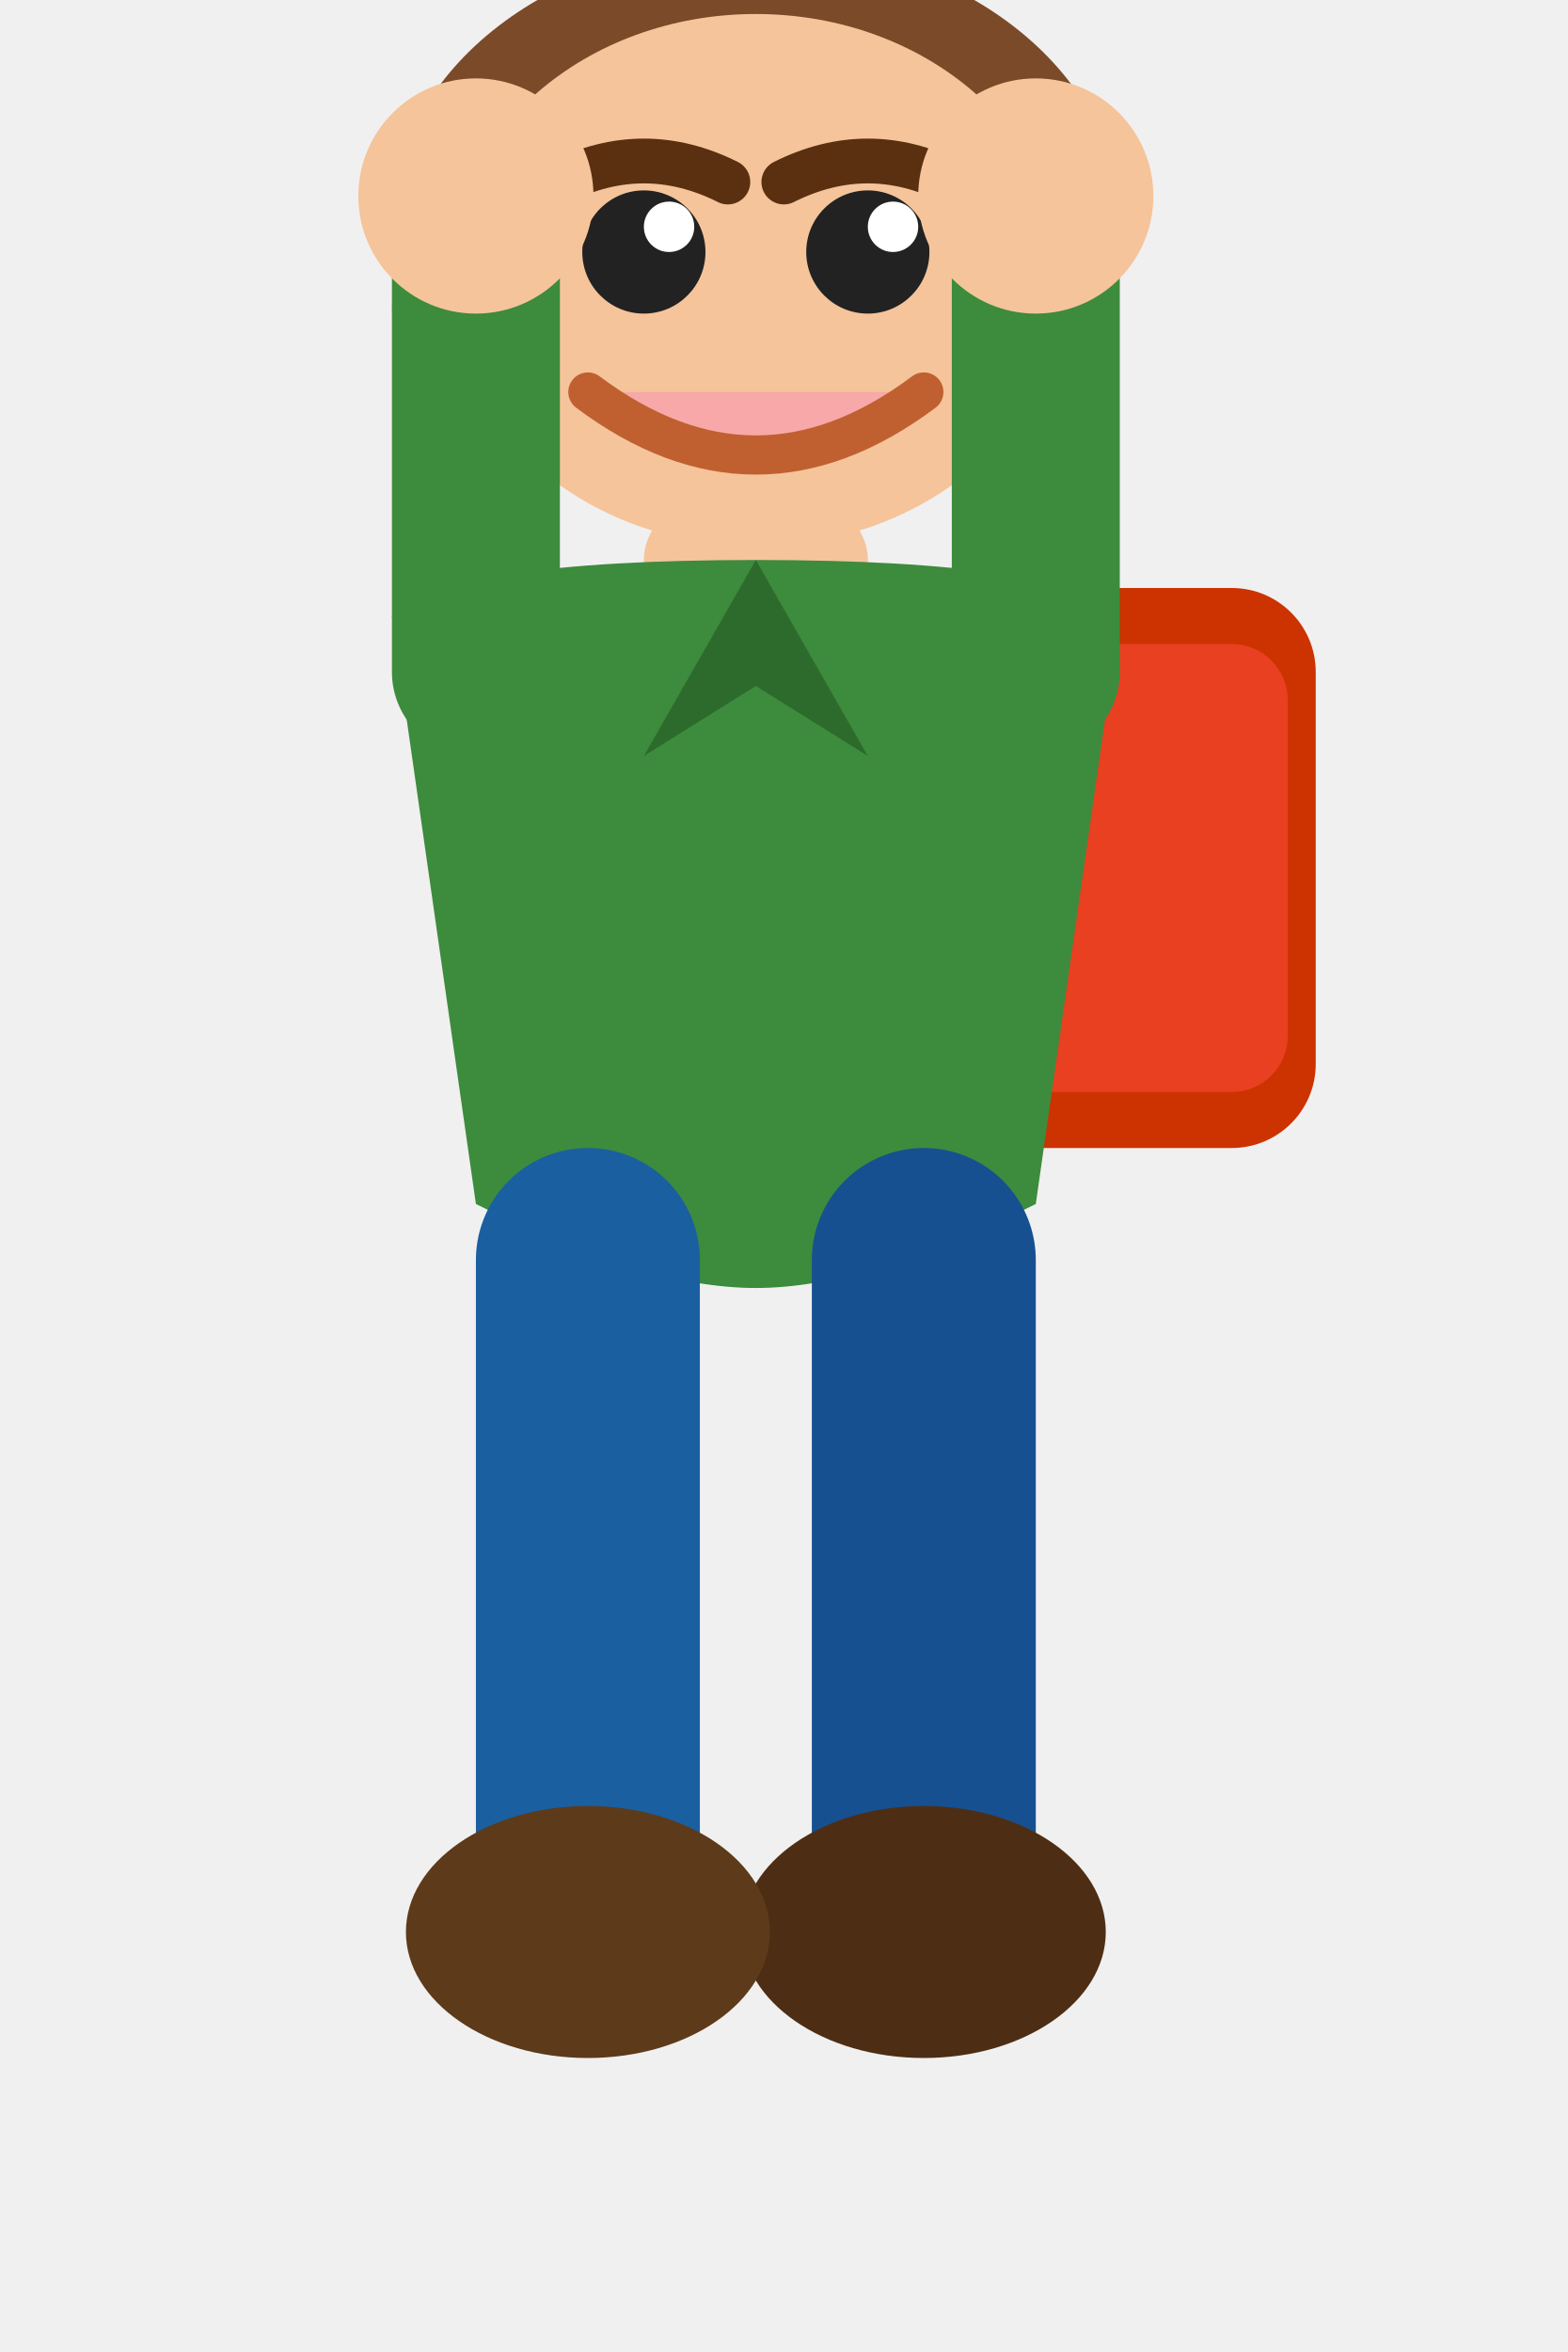
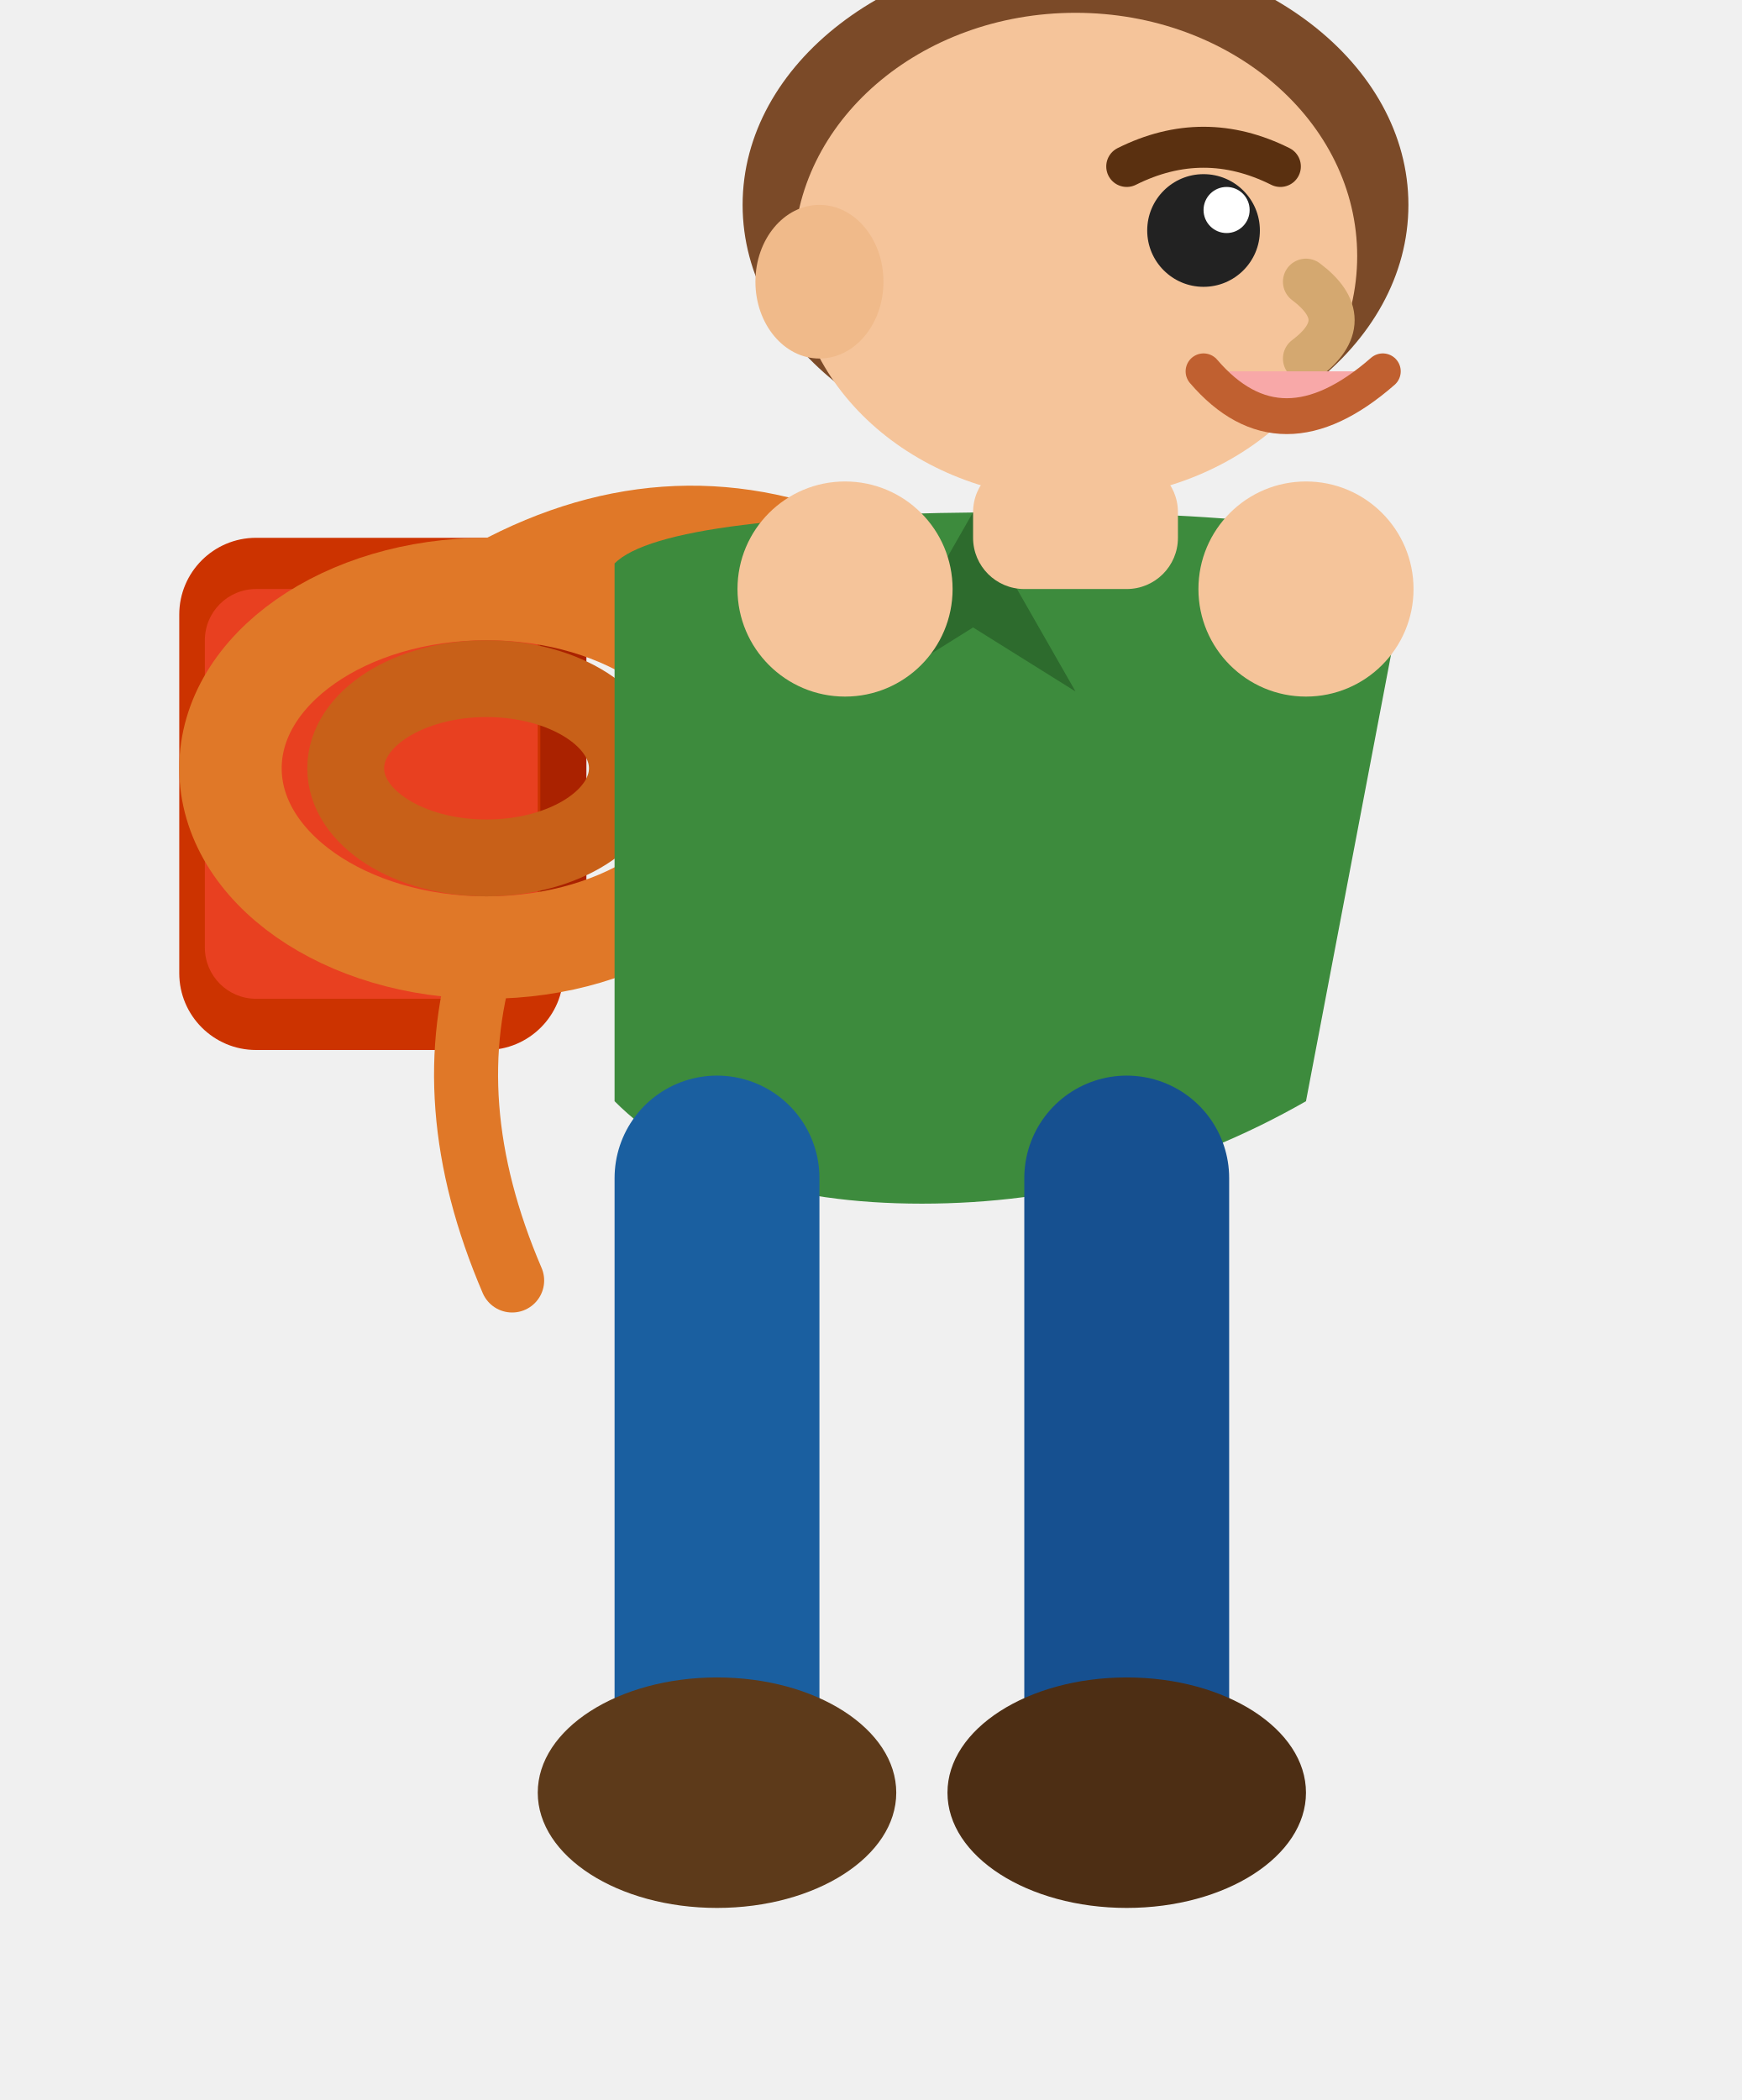
- <svg xmlns="http://www.w3.org/2000/svg" viewBox="0 0 56 84">
+ <svg xmlns="http://www.w3.org/2000/svg" viewBox="0 0 68 82">
  <g>
-     <animateTransform attributeName="transform" type="translate" values="0,0; 0,-2; 0,0; 0,1; 0,0" keyTimes="0;0.25;0.5;0.75;1" dur="0.8s" repeatCount="indefinite" calcMode="spline" keySplines="0.45 0 0.55 1;0.45 0 0.55 1;0.45 0 0.55 1;0.45 0 0.55 1" />
-     <ellipse cx="27" cy="8" rx="13" ry="10" fill="#7B4A28" />
-     <ellipse cx="27" cy="10" rx="11" ry="9.5" fill="#F5C49A" />
-     <ellipse cx="16.5" cy="11" rx="2.5" ry="3" fill="#F0BA8A" />
-     <circle cx="23" cy="9" r="2.2" fill="#222" />
-     <circle cx="31" cy="9" r="2.2" fill="#222" />
-     <circle cx="23.9" cy="8.1" r="0.9" fill="white" />
-     <circle cx="31.9" cy="8.1" r="0.9" fill="white" />
-     <path d="M20 6.5 Q23 5 26 6.5" stroke="#5A3010" stroke-width="1.6" fill="none" stroke-linecap="round" />
-     <path d="M28 6.5 Q31 5 34 6.5" stroke="#5A3010" stroke-width="1.6" fill="none" stroke-linecap="round" />
-     <path d="M21 14 Q27 18.5 33 14" stroke="#C06030" stroke-width="1.4" fill="#F8A8A8" stroke-linecap="round" />
-     <rect x="23" y="18" width="8" height="5" rx="2" fill="#F5C49A" />
-     <rect x="34" y="21" width="13" height="20" rx="3" fill="#CC3300" />
-     <rect x="35" y="23" width="11" height="16" rx="2" fill="#E84020" />
-     <line x1="34" y1="27" x2="34" y2="38" stroke="#AA2200" stroke-width="1.5" />
-     <path d="M14 22 Q16 20 27 20 Q38 20 40 22 L37 43 Q31 46 27 46 Q23 46 17 43 Z" fill="#3D8B3D" />
-     <path d="M27 20 L23 27 L27 24.5 L31 27 Z" fill="#2D6B2D" />
-     <g transform="translate(33,45)">
+     <animateTransform attributeName="transform" type="translate" values="0,0; 0,-2; 0,0; 0,1; 0,0" keyTimes="0;0.25;0.5;0.75;1" dur="1.1s" repeatCount="indefinite" calcMode="spline" keySplines="0.45 0 0.55 1;0.45 0 0.55 1;0.45 0 0.55 1;0.45 0 0.55 1" />
+     <rect x="7" y="21" width="15" height="20" rx="3" fill="#CC3300" />
+     <rect x="8" y="23" width="13" height="16" rx="2" fill="#E84020" />
+     <line x1="22" y1="24" x2="22" y2="38" stroke="#AA2200" stroke-width="1.8" />
+     <ellipse cx="19" cy="30" rx="10" ry="7" fill="none" stroke="#E07828" stroke-width="4" stroke-linecap="round" />
+     <ellipse cx="19" cy="30" rx="5.5" ry="3.5" fill="none" stroke="#C86018" stroke-width="3" stroke-linecap="round" />
+     <path d="M19 23 Q26 19 33 22" stroke="#E07828" stroke-width="3.5" fill="none" stroke-linecap="round" />
+     <path d="M19 37 Q17 43 20 50" stroke="#E07828" stroke-width="2.5" fill="none" stroke-linecap="round" />
+     <path d="M24 22 Q26 20 40 20 Q53 20 55 22 L51 43 Q44 47 36 47 Q28 47 24 43 Z" fill="#3D8B3D" />
+     <path d="M38 20 L34 27 L38 24.5 L42 27 Z" fill="#2D6B2D" />
+     <g transform="translate(44,46)">
      <g>
-         <animateTransform attributeName="transform" type="rotate" values="15 0 0;-18 0 0;15 0 0" keyTimes="0;0.5;1" dur="0.8s" repeatCount="indefinite" calcMode="spline" keySplines="0.45 0 0.55 1;0.45 0 0.55 1" />
+         <animateTransform attributeName="transform" type="rotate" values="14 0 0;-18 0 0;14 0 0" keyTimes="0;0.5;1" dur="1.1s" repeatCount="indefinite" calcMode="spline" keySplines="0.45 0 0.55 1;0.45 0 0.55 1" />
        <line x1="0" y1="0" x2="0" y2="22" stroke="#165090" stroke-width="8" stroke-linecap="round" />
-         <ellipse cx="0" cy="24" rx="6.5" ry="4.5" fill="#4D2E14" />
+         <ellipse cx="0" cy="24" rx="7" ry="4.5" fill="#4D2E14" />
      </g>
    </g>
-     <g transform="translate(21,45)">
+     <g transform="translate(28,46)">
      <g>
-         <animateTransform attributeName="transform" type="rotate" values="-18 0 0;15 0 0;-18 0 0" keyTimes="0;0.5;1" dur="0.8s" repeatCount="indefinite" calcMode="spline" keySplines="0.45 0 0.55 1;0.45 0 0.55 1" />
+         <animateTransform attributeName="transform" type="rotate" values="-18 0 0;14 0 0;-18 0 0" keyTimes="0;0.5;1" dur="1.1s" repeatCount="indefinite" calcMode="spline" keySplines="0.45 0 0.55 1;0.45 0 0.55 1" />
        <line x1="0" y1="0" x2="0" y2="22" stroke="#1A5FA0" stroke-width="8" stroke-linecap="round" />
-         <ellipse cx="0" cy="24" rx="6.5" ry="4.5" fill="#5D3A1A" />
+         <ellipse cx="0" cy="24" rx="7" ry="4.5" fill="#5D3A1A" />
      </g>
    </g>
-     <g transform="translate(37,24)">
-       <g>
-         <animateTransform attributeName="transform" type="rotate" values="55 0 0;-40 0 0;55 0 0" keyTimes="0;0.5;1" dur="0.8s" repeatCount="indefinite" calcMode="spline" keySplines="0.45 0 0.55 1;0.45 0 0.55 1" />
-         <line x1="0" y1="0" x2="0" y2="-17" stroke="#3D8B3D" stroke-width="6" stroke-linecap="round" />
-         <circle cx="0" cy="-17" r="4.2" fill="#F5C49A" />
-       </g>
+     <g transform="translate(51,23)">
+       <line x1="0" y1="0" stroke="#3D8B3D" stroke-width="6" stroke-linecap="round">
+         <animate attributeName="x2" values="12;7;12" dur="1.1s" repeatCount="indefinite" calcMode="spline" keySplines="0.45 0 0.55 1;0.45 0 0.55 1" />
+         <animate attributeName="y2" values="-15;8;-15" dur="1.1s" repeatCount="indefinite" calcMode="spline" keySplines="0.45 0 0.55 1;0.45 0 0.55 1" />
+       </line>
+       <circle r="4.2" fill="#F5C49A">
+         <animate attributeName="cx" values="12;7;12" dur="1.1s" repeatCount="indefinite" calcMode="spline" keySplines="0.45 0 0.55 1;0.45 0 0.55 1" />
+         <animate attributeName="cy" values="-15;8;-15" dur="1.1s" repeatCount="indefinite" calcMode="spline" keySplines="0.45 0 0.55 1;0.45 0 0.55 1" />
+       </circle>
    </g>
-     <g transform="translate(17,24)">
-       <g>
-         <animateTransform attributeName="transform" type="rotate" values="-40 0 0;55 0 0;-40 0 0" keyTimes="0;0.5;1" dur="0.8s" repeatCount="indefinite" calcMode="spline" keySplines="0.45 0 0.55 1;0.45 0 0.55 1" />
-         <line x1="0" y1="0" x2="0" y2="-17" stroke="#3D8B3D" stroke-width="6" stroke-linecap="round" />
-         <circle cx="0" cy="-17" r="4.2" fill="#F5C49A" />
-       </g>
+     <g transform="translate(33,23)">
+       <line x1="0" y1="0" stroke="#3D8B3D" stroke-width="6" stroke-linecap="round">
+         <animate attributeName="x2" values="7;12;7" dur="1.1s" repeatCount="indefinite" calcMode="spline" keySplines="0.45 0 0.55 1;0.45 0 0.55 1" />
+         <animate attributeName="y2" values="8;-15;8" dur="1.1s" repeatCount="indefinite" calcMode="spline" keySplines="0.45 0 0.55 1;0.45 0 0.55 1" />
+       </line>
+       <circle r="4.2" fill="#F5C49A">
+         <animate attributeName="cx" values="7;12;7" dur="1.1s" repeatCount="indefinite" calcMode="spline" keySplines="0.45 0 0.55 1;0.45 0 0.55 1" />
+         <animate attributeName="cy" values="8;-15;8" dur="1.1s" repeatCount="indefinite" calcMode="spline" keySplines="0.45 0 0.55 1;0.45 0 0.55 1" />
+       </circle>
    </g>
+     <ellipse cx="42" cy="8" rx="13" ry="10" fill="#7B4A28" />
+     <ellipse cx="42" cy="10" rx="11" ry="9.5" fill="#F5C49A" />
+     <ellipse cx="32" cy="11" rx="2.5" ry="3" fill="#F0BA8A" />
+     <circle cx="47" cy="9" r="2.2" fill="#222" />
+     <circle cx="47.9" cy="8.2" r="0.9" fill="white" />
+     <path d="M44 6.5 Q47 5 50 6.5" stroke="#5A3010" stroke-width="1.6" fill="none" stroke-linecap="round" />
+     <path d="M51 11 Q53 12.5 51 14" stroke="#D4A870" stroke-width="1.8" fill="none" stroke-linecap="round" />
+     <path d="M47 14.5 Q50 18 54 14.5" stroke="#C06030" stroke-width="1.4" fill="#F8A8A8" stroke-linecap="round" />
+     <rect x="38" y="18" width="8" height="5" rx="2" fill="#F5C49A" />
  </g>
</svg>
